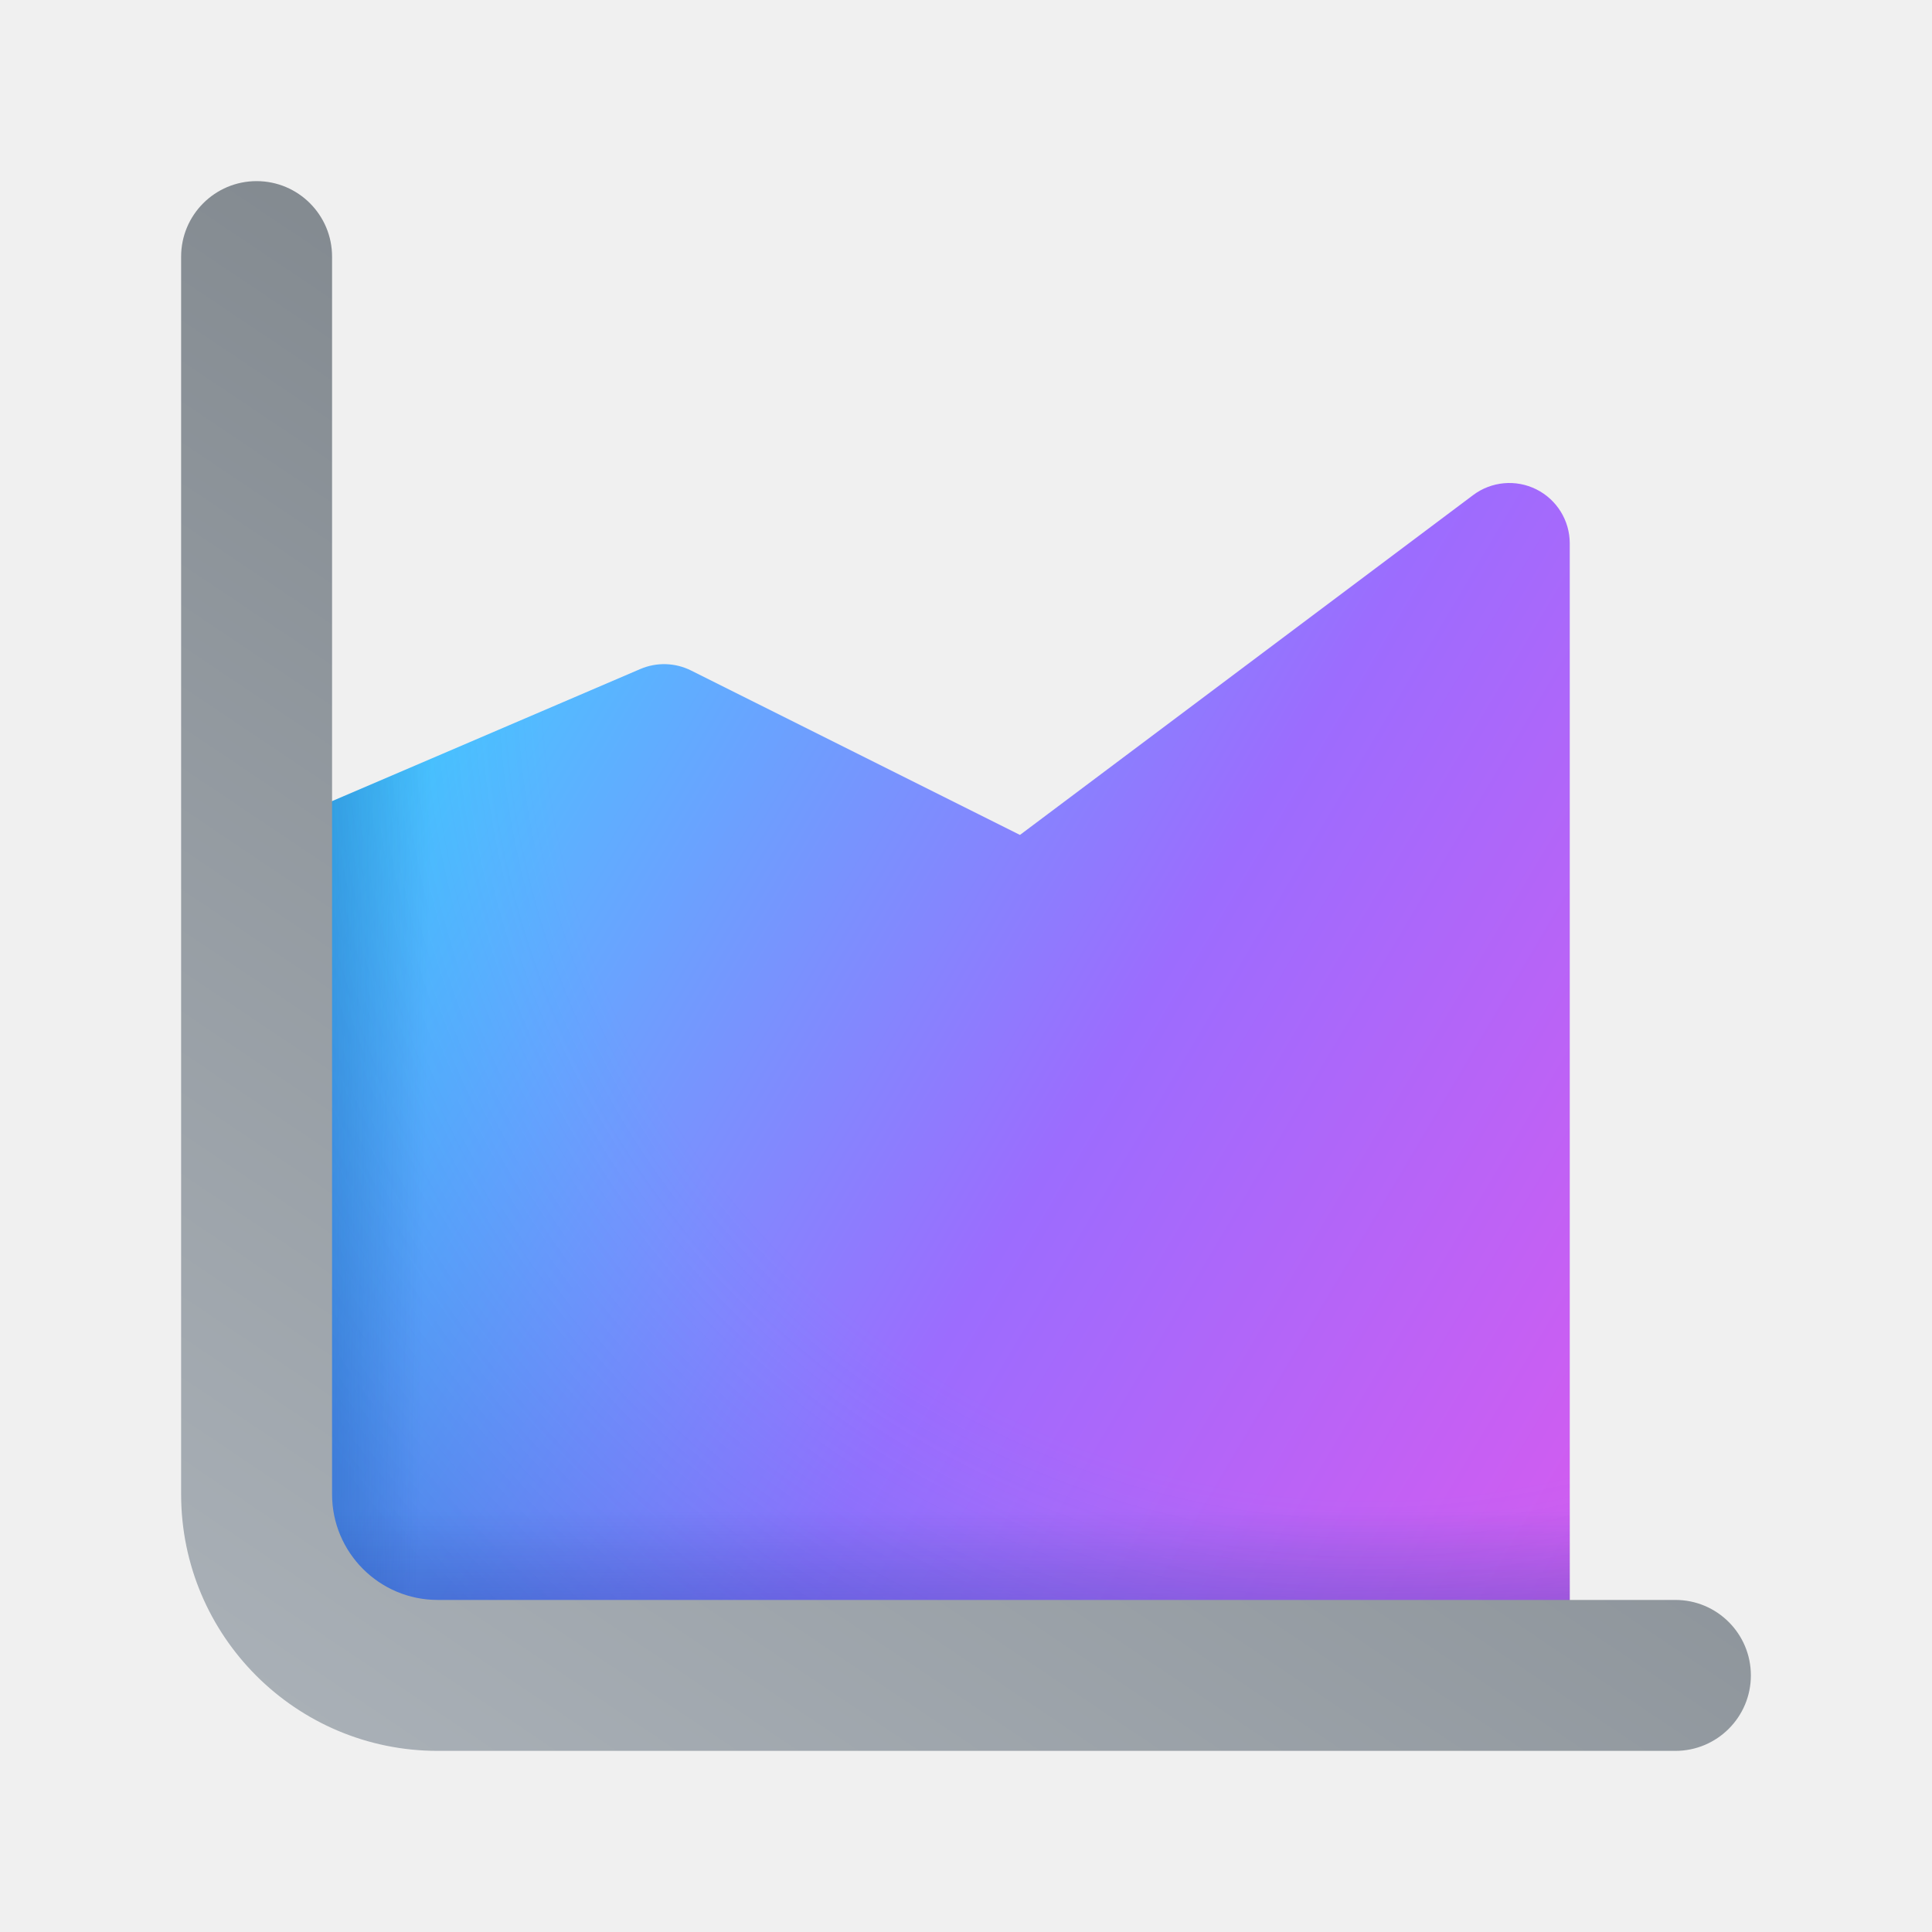
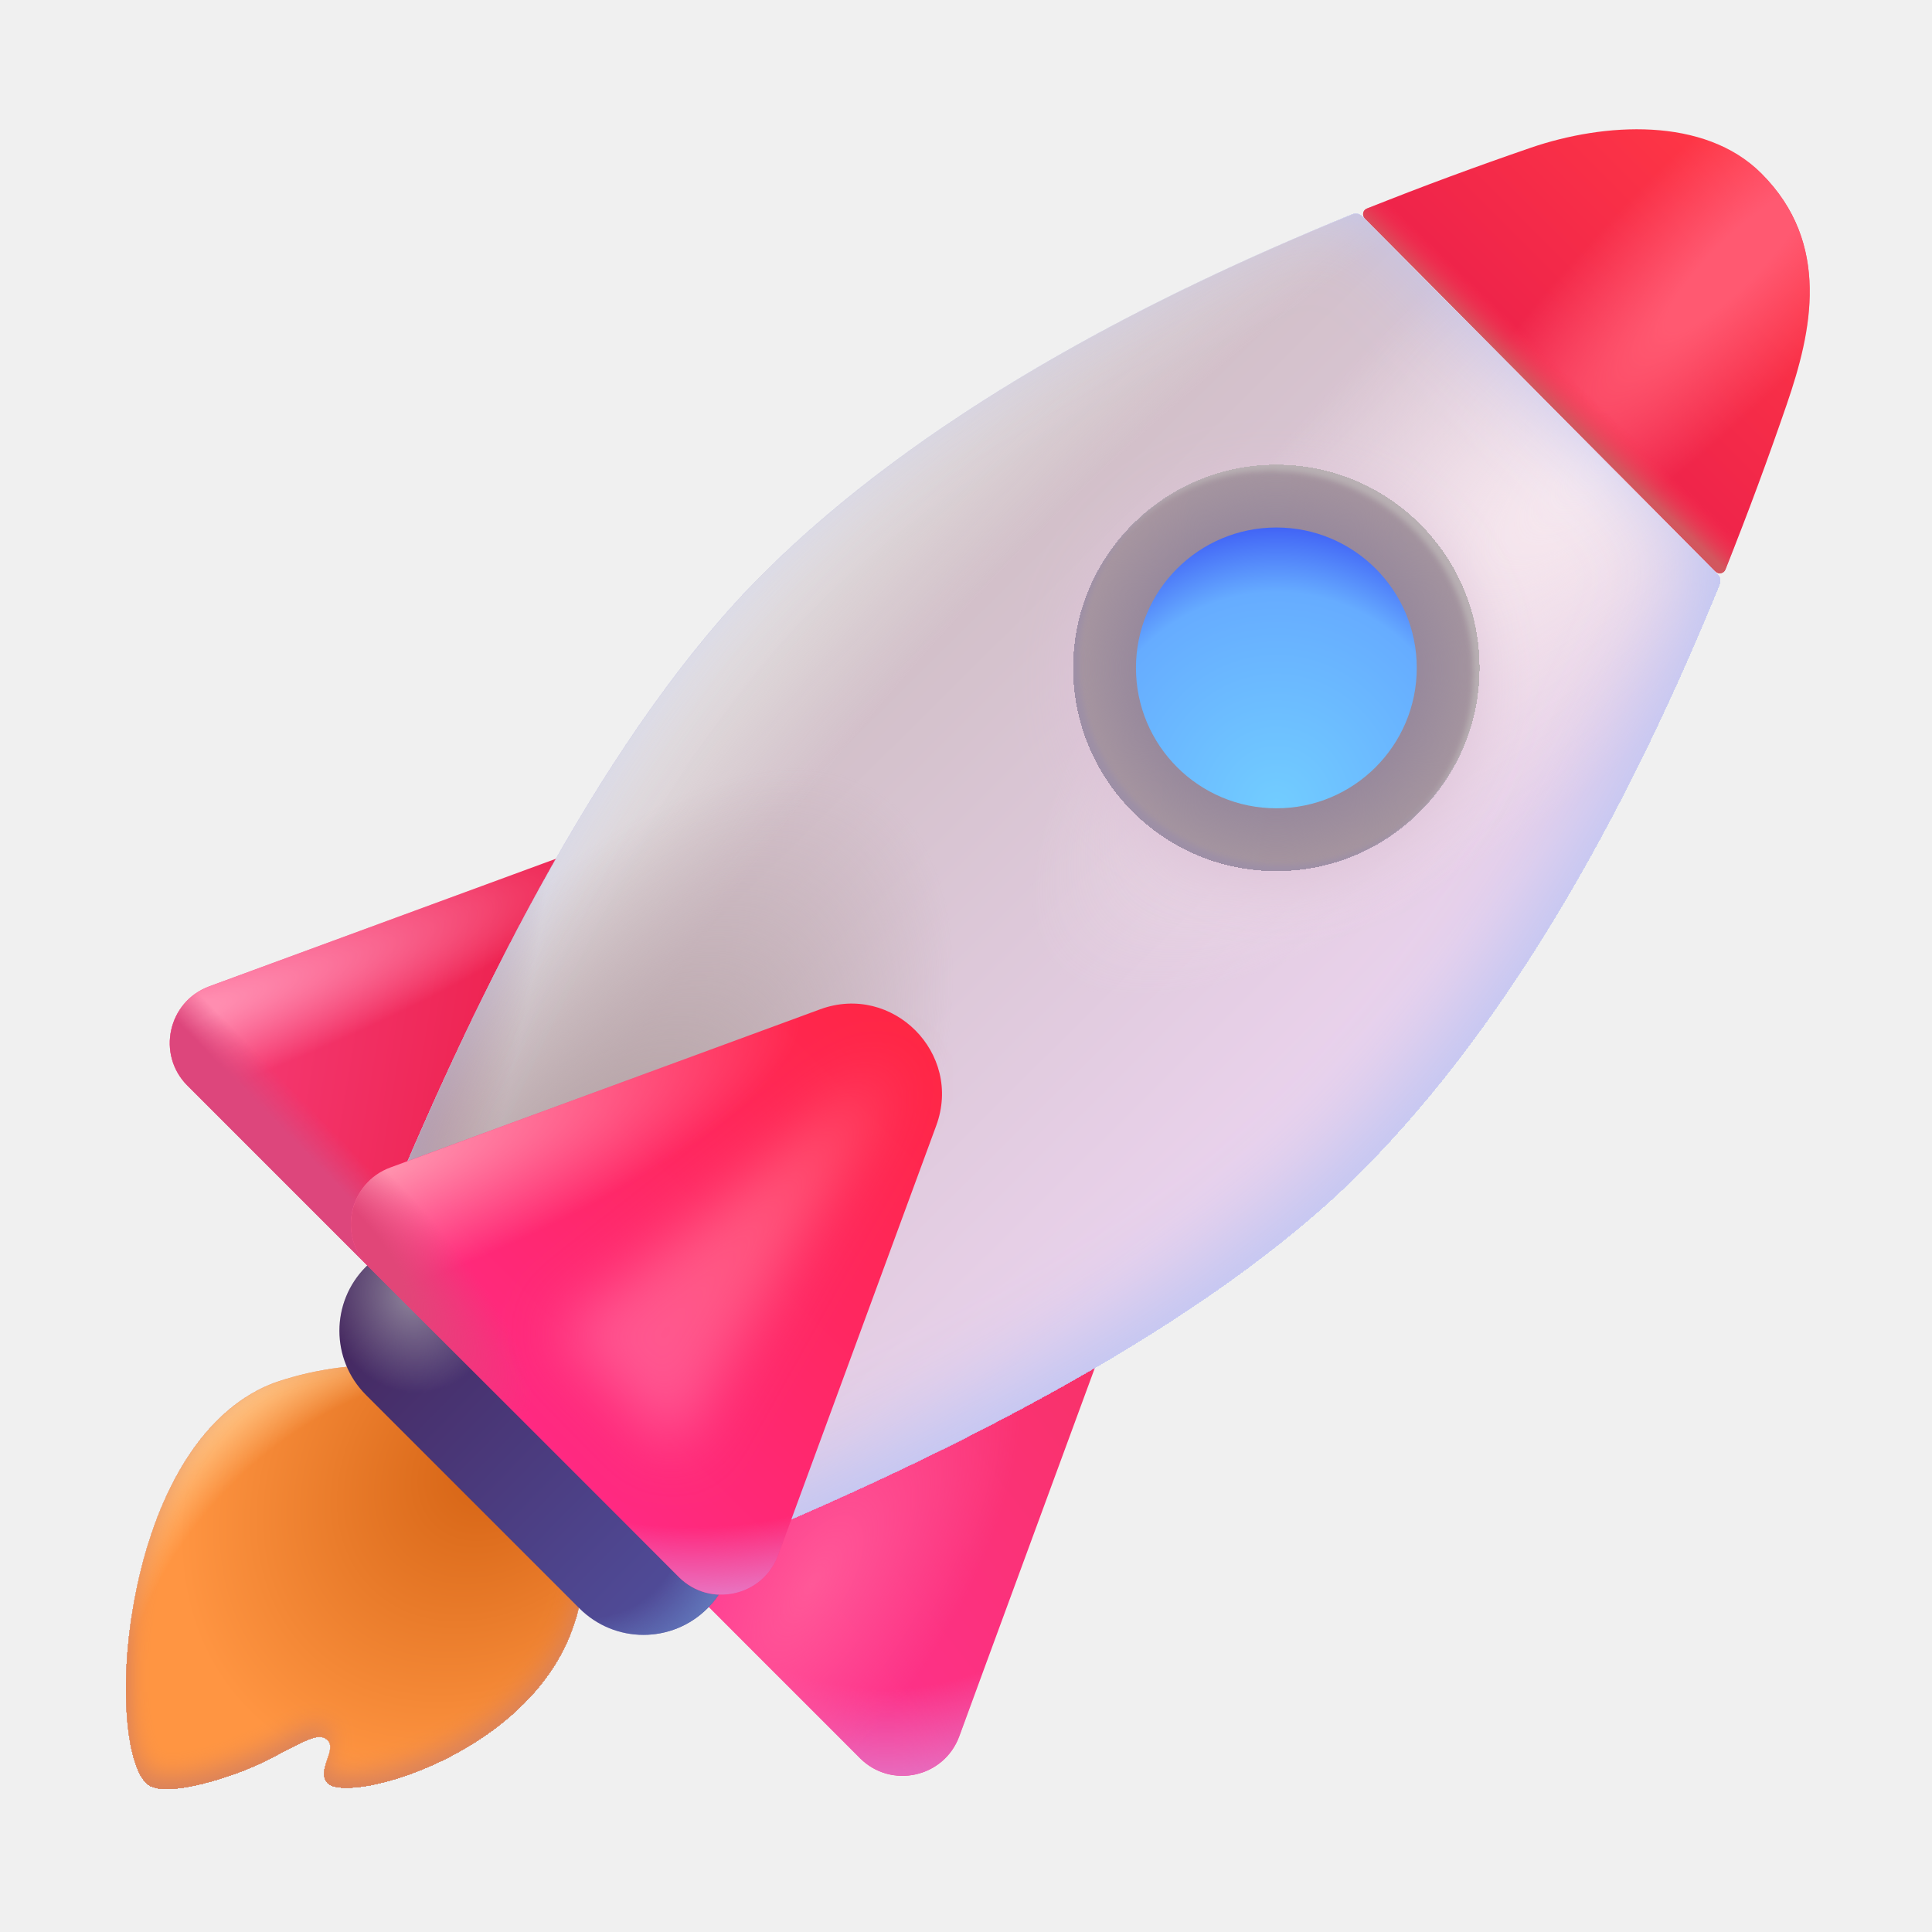
- <svg xmlns="http://www.w3.org/2000/svg" width="200" height="200" viewBox="0 0 32 32">
-   <g fill="none">
-     <path fill="url(#SVGVjUjtb3Q)" d="M26 27.011a3 3 0 0 0-.25-.011H5.25a.25.25 0 0 1-.25-.25V13.484l5.606-2.403a1 1 0 0 1 .841.025l5.447 2.723L24.4 8.2A1 1 0 0 1 26 9z" />
-     <path fill="url(#SVGAP0ygehL)" fill-opacity=".3" d="M26 27.011a3 3 0 0 0-.25-.011H5.25a.25.25 0 0 1-.25-.25V13.484l5.606-2.403a1 1 0 0 1 .841.025l5.447 2.723L24.4 8.2A1 1 0 0 1 26 9z" />
-     <path fill="url(#SVG4KmmBe7S)" fill-opacity=".3" d="M26 27.011a3 3 0 0 0-.25-.011H5.25a.25.25 0 0 1-.25-.25V13.484l5.606-2.403a1 1 0 0 1 .841.025l5.447 2.723L24.4 8.2A1 1 0 0 1 26 9z" />
-     <path fill="url(#SVGnHKBJdSy)" fill-opacity=".3" d="M26 27.011a3 3 0 0 0-.25-.011H5.25a.25.25 0 0 1-.25-.25V13.484l5.606-2.403a1 1 0 0 1 .841.025l5.447 2.723L24.4 8.2A1 1 0 0 1 26 9z" />
-     <path fill="url(#SVG3VKJSb3S)" d="M4.25 3c.69 0 1.25.56 1.25 1.25v20.5c0 .966.784 1.75 1.75 1.75h20.5a1.25 1.25 0 1 1 0 2.5H7.25A4.25 4.25 0 0 1 3 24.75V4.25C3 3.56 3.56 3 4.25 3" />
-     <defs>
-       <linearGradient id="SVGVjUjtb3Q" x1="-2.269" x2="32.117" y1="10.376" y2="30.761" gradientUnits="userSpaceOnUse">
-         <stop offset=".164" stop-color="#3BD5FF" />
-         <stop offset=".537" stop-color="#9C6CFE" />
-         <stop offset=".908" stop-color="#E656EB" />
-       </linearGradient>
-       <linearGradient id="SVG4KmmBe7S" x1="15.5" x2="15.5" y1="25" y2="27.011" gradientUnits="userSpaceOnUse">
-         <stop stop-color="#163697" stop-opacity="0" />
-         <stop offset="1" stop-color="#163697" />
-       </linearGradient>
-       <linearGradient id="SVGnHKBJdSy" x1="7" x2="5" y1="21.5" y2="21.466" gradientUnits="userSpaceOnUse">
-         <stop stop-color="#163697" stop-opacity="0" />
-         <stop offset="1" stop-color="#163697" />
-       </linearGradient>
-       <linearGradient id="SVG3VKJSb3S" x1="26.563" x2="3.809" y1="4.625" y2="38.505" gradientUnits="userSpaceOnUse">
-         <stop stop-color="#70777D" />
-         <stop offset="1" stop-color="#B9C0C7" />
-       </linearGradient>
-       <radialGradient id="SVGAP0ygehL" cx="0" cy="0" r="1" gradientTransform="matrix(-16.15373 14.25848 -14.39169 -16.30465 22.77 11.168)" gradientUnits="userSpaceOnUse">
-         <stop offset=".636" stop-color="#0FAFFF" stop-opacity="0" />
-         <stop offset="1" stop-color="#0067BF" />
-       </radialGradient>
-     </defs>
+ <svg xmlns="http://www.w3.org/2000/svg" width="32" height="32" viewBox="0 0 32 32" fill="none">
+   <g clip-path="url(#clip0_18_13076)">
+     <path d="M10.582 13.718C11.782 13.276 12.949 14.443 12.507 15.644L9.889 22.758C9.636 23.443 8.759 23.636 8.243 23.12L3.105 17.982C2.589 17.466 2.782 16.589 3.467 16.337L10.582 13.718Z" fill="url(#paint0_linear_18_13076)" />
+     <path d="M10.582 13.718C11.782 13.276 12.949 14.443 12.507 15.644L9.889 22.758C9.636 23.443 8.759 23.636 8.243 23.12L3.105 17.982C2.589 17.466 2.782 16.589 3.467 16.337L10.582 13.718Z" fill="url(#paint1_radial_18_13076)" />
+     <path d="M10.582 13.718C11.782 13.276 12.949 14.443 12.507 15.644L9.889 22.758C9.636 23.443 8.759 23.636 8.243 23.12L3.105 17.982C2.589 17.466 2.782 16.589 3.467 16.337L10.582 13.718Z" fill="url(#paint2_linear_18_13076)" />
+     <path d="M16.581 19.718C17.782 19.276 18.949 20.443 18.507 21.644L15.889 28.758C15.636 29.443 14.759 29.636 14.243 29.12L9.105 23.982C8.589 23.466 8.782 22.589 9.467 22.337L16.581 19.718Z" fill="url(#paint3_linear_18_13076)" />
+     <path d="M16.581 19.718C17.782 19.276 18.949 20.443 18.507 21.644L15.889 28.758C15.636 29.443 14.759 29.636 14.243 29.12L9.105 23.982C8.589 23.466 8.782 22.589 9.467 22.337L16.581 19.718Z" fill="url(#paint4_radial_18_13076)" />
+     <path d="M16.581 19.718C17.782 19.276 18.949 20.443 18.507 21.644L15.889 28.758C15.636 29.443 14.759 29.636 14.243 29.12L9.105 23.982C8.589 23.466 8.782 22.589 9.467 22.337L16.581 19.718Z" fill="url(#paint5_radial_18_13076)" />
+     <g filter="url(#filter0_i_18_13076)">
+       <path d="M22.399 3.551C22.455 3.528 22.519 3.541 22.561 3.584L28.447 9.515C28.49 9.557 28.503 9.621 28.48 9.676C27.071 13.136 25.127 16.816 22.526 19.418C19.992 21.951 15.706 24.111 11.836 25.699L6.345 20.207C7.933 16.338 10.092 12.052 12.626 9.518C15.236 6.908 18.93 4.961 22.399 3.551Z" fill="url(#paint6_linear_18_13076)" />
+       <path d="M22.399 3.551C22.455 3.528 22.519 3.541 22.561 3.584L28.447 9.515C28.49 9.557 28.503 9.621 28.48 9.676C27.071 13.136 25.127 16.816 22.526 19.418C19.992 21.951 15.706 24.111 11.836 25.699L6.345 20.207C7.933 16.338 10.092 12.052 12.626 9.518C15.236 6.908 18.93 4.961 22.399 3.551Z" fill="url(#paint7_radial_18_13076)" />
+       <path d="M22.399 3.551C22.455 3.528 22.519 3.541 22.561 3.584L28.447 9.515C28.49 9.557 28.503 9.621 28.48 9.676C27.071 13.136 25.127 16.816 22.526 19.418C19.992 21.951 15.706 24.111 11.836 25.699L6.345 20.207C7.933 16.338 10.092 12.052 12.626 9.518C15.236 6.908 18.93 4.961 22.399 3.551Z" fill="url(#paint8_radial_18_13076)" />
+       <path d="M22.399 3.551C22.455 3.528 22.519 3.541 22.561 3.584L28.447 9.515C28.49 9.557 28.503 9.621 28.48 9.676C27.071 13.136 25.127 16.816 22.526 19.418C19.992 21.951 15.706 24.111 11.836 25.699L6.345 20.207C7.933 16.338 10.092 12.052 12.626 9.518C15.236 6.908 18.93 4.961 22.399 3.551Z" fill="url(#paint9_radial_18_13076)" />
+       <path d="M22.399 3.551C22.455 3.528 22.519 3.541 22.561 3.584L28.447 9.515C28.49 9.557 28.503 9.621 28.48 9.676C27.071 13.136 25.127 16.816 22.526 19.418C19.992 21.951 15.706 24.111 11.836 25.699L6.345 20.207C7.933 16.338 10.092 12.052 12.626 9.518C15.236 6.908 18.93 4.961 22.399 3.551Z" fill="url(#paint10_radial_18_13076)" />
+     </g>
+     <g filter="url(#filter1_dii_18_13076)">
+       <path d="M24.5 11.062C24.5 12.918 22.996 14.422 21.141 14.422C19.285 14.422 17.781 12.918 17.781 11.062C17.781 9.207 19.285 7.703 21.141 7.703C22.996 7.703 24.5 9.207 24.5 11.062Z" fill="url(#paint11_linear_18_13076)" />
+       <path d="M24.5 11.062C24.5 12.918 22.996 14.422 21.141 14.422C19.285 14.422 17.781 12.918 17.781 11.062C17.781 9.207 19.285 7.703 21.141 7.703C22.996 7.703 24.5 9.207 24.5 11.062Z" fill="url(#paint12_radial_18_13076)" />
+     </g>
+     <path d="M23.466 11.062C23.466 12.347 22.425 13.388 21.141 13.388C19.856 13.388 18.815 12.347 18.815 11.062C18.815 9.778 19.856 8.737 21.141 8.737C22.425 8.737 23.466 9.778 23.466 11.062Z" fill="url(#paint13_radial_18_13076)" />
+     <g filter="url(#filter2_i_18_13076)">
+       <path d="M2.423 29.533C1.716 28.826 2 23.922 4.5 22.922C4.5 22.922 7 21.922 8.611 23.522C10.222 25.123 9.5 26.922 9.5 26.922C8.793 29.043 5.783 29.886 5.429 29.533C5.234 29.337 5.585 28.982 5.429 28.826C5.273 28.669 5.031 28.848 4.368 29.179C3.897 29.415 2.706 29.816 2.423 29.533Z" fill="url(#paint14_radial_18_13076)" />
+       <path d="M2.423 29.533C1.716 28.826 2 23.922 4.5 22.922C4.5 22.922 7 21.922 8.611 23.522C10.222 25.123 9.5 26.922 9.5 26.922C8.793 29.043 5.783 29.886 5.429 29.533C5.234 29.337 5.585 28.982 5.429 28.826C5.273 28.669 5.031 28.848 4.368 29.179C3.897 29.415 2.706 29.816 2.423 29.533Z" fill="url(#paint15_radial_18_13076)" />
+     </g>
+     <path d="M6.061 20.982C6.646 20.397 7.596 20.397 8.182 20.982L11.717 24.518C12.303 25.104 12.303 26.053 11.717 26.639C11.132 27.225 10.182 27.225 9.596 26.639L6.061 23.104C5.475 22.518 5.475 21.568 6.061 20.982Z" fill="url(#paint16_linear_18_13076)" />
+     <path d="M6.061 20.982C6.646 20.397 7.596 20.397 8.182 20.982L11.717 24.518C12.303 25.104 12.303 26.053 11.717 26.639C11.132 27.225 10.182 27.225 9.596 26.639L6.061 23.104C5.475 22.518 5.475 21.568 6.061 20.982Z" fill="url(#paint17_radial_18_13076)" />
+     <path d="M6.061 20.982C6.646 20.397 7.596 20.397 8.182 20.982L11.717 24.518C12.303 25.104 12.303 26.053 11.717 26.639C11.132 27.225 10.182 27.225 9.596 26.639L6.061 23.104C5.475 22.518 5.475 21.568 6.061 20.982Z" fill="url(#paint18_radial_18_13076)" />
+     <path d="M29.172 2.871C28.225 1.924 26.564 2.032 25.354 2.447C24.485 2.746 23.572 3.08 22.64 3.454C22.573 3.48 22.556 3.566 22.606 3.617L28.415 9.466C28.466 9.517 28.552 9.499 28.578 9.433C28.957 8.491 29.295 7.568 29.597 6.69C30.007 5.496 30.336 4.036 29.172 2.871Z" fill="url(#paint19_linear_18_13076)" />
+     <path d="M29.172 2.871C28.225 1.924 26.564 2.032 25.354 2.447C24.485 2.746 23.572 3.08 22.64 3.454C22.573 3.48 22.556 3.566 22.606 3.617L28.415 9.466C28.466 9.517 28.552 9.499 28.578 9.433C28.957 8.491 29.295 7.568 29.597 6.69C30.007 5.496 30.336 4.036 29.172 2.871Z" fill="url(#paint20_radial_18_13076)" />
+     <path d="M29.172 2.871C28.225 1.924 26.564 2.032 25.354 2.447C24.485 2.746 23.572 3.08 22.64 3.454C22.573 3.48 22.556 3.566 22.606 3.617L28.415 9.466C28.466 9.517 28.552 9.499 28.578 9.433C28.957 8.491 29.295 7.568 29.597 6.69C30.007 5.496 30.336 4.036 29.172 2.871Z" fill="url(#paint21_linear_18_13076)" />
+     <path d="M13.582 16.718C14.782 16.276 15.949 17.443 15.507 18.644L12.889 25.758C12.636 26.443 11.759 26.636 11.243 26.12L6.105 20.982C5.589 20.466 5.782 19.589 6.467 19.337L13.582 16.718Z" fill="url(#paint22_linear_18_13076)" />
+     <path d="M13.582 16.718C14.782 16.276 15.949 17.443 15.507 18.644L12.889 25.758C12.636 26.443 11.759 26.636 11.243 26.12L6.105 20.982C5.589 20.466 5.782 19.589 6.467 19.337L13.582 16.718Z" fill="url(#paint23_radial_18_13076)" />
+     <path d="M13.582 16.718C14.782 16.276 15.949 17.443 15.507 18.644L12.889 25.758C12.636 26.443 11.759 26.636 11.243 26.12L6.105 20.982C5.589 20.466 5.782 19.589 6.467 19.337L13.582 16.718Z" fill="url(#paint24_radial_18_13076)" />
+     <path d="M13.582 16.718C14.782 16.276 15.949 17.443 15.507 18.644L12.889 25.758C12.636 26.443 11.759 26.636 11.243 26.12L6.105 20.982C5.589 20.466 5.782 19.589 6.467 19.337L13.582 16.718Z" fill="url(#paint25_radial_18_13076)" />
+     <g filter="url(#filter3_f_18_13076)">
+       <path d="M9.205 22.047L14.83 17.64L11.205 24.078L9.205 22.047Z" fill="url(#paint26_linear_18_13076)" />
+     </g>
  </g>
+   <defs>
+     <filter id="filter0_i_18_13076" x="6.095" y="3.04" width="22.396" height="22.659" filterUnits="userSpaceOnUse" color-interpolation-filters="sRGB">
+       <feFlood flood-opacity="0" result="BackgroundImageFix" />
+       <feBlend mode="normal" in="SourceGraphic" in2="BackgroundImageFix" result="shape" />
+       <feColorMatrix in="SourceAlpha" type="matrix" values="0 0 0 0 0 0 0 0 0 0 0 0 0 0 0 0 0 0 127 0" result="hardAlpha" />
+       <feOffset dx="-0.25" dy="-0.5" />
+       <feGaussianBlur stdDeviation="0.75" />
+       <feComposite in2="hardAlpha" operator="arithmetic" k2="-1" k3="1" />
+       <feColorMatrix type="matrix" values="0 0 0 0 0.745 0 0 0 0 0.773 0 0 0 0 0.953 0 0 0 1 0" />
+       <feBlend mode="normal" in2="shape" result="effect1_innerShadow_18_13076" />
+     </filter>
+     <filter id="filter1_dii_18_13076" x="16.781" y="6.953" width="8.719" height="8.719" filterUnits="userSpaceOnUse" color-interpolation-filters="sRGB">
+       <feFlood flood-opacity="0" result="BackgroundImageFix" />
+       <feColorMatrix in="SourceAlpha" type="matrix" values="0 0 0 0 0 0 0 0 0 0 0 0 0 0 0 0 0 0 127 0" result="hardAlpha" />
+       <feOffset dy="0.25" />
+       <feGaussianBlur stdDeviation="0.5" />
+       <feComposite in2="hardAlpha" operator="out" />
+       <feColorMatrix type="matrix" values="0 0 0 0 0.867 0 0 0 0 0.765 0 0 0 0 0.847 0 0 0 1 0" />
+       <feBlend mode="normal" in2="BackgroundImageFix" result="effect1_dropShadow_18_13076" />
+       <feBlend mode="normal" in="SourceGraphic" in2="effect1_dropShadow_18_13076" result="shape" />
+       <feColorMatrix in="SourceAlpha" type="matrix" values="0 0 0 0 0 0 0 0 0 0 0 0 0 0 0 0 0 0 127 0" result="hardAlpha" />
+       <feOffset dx="-0.1" dy="0.1" />
+       <feGaussianBlur stdDeviation="0.05" />
+       <feComposite in2="hardAlpha" operator="arithmetic" k2="-1" k3="1" />
+       <feColorMatrix type="matrix" values="0 0 0 0 0.722 0 0 0 0 0.69 0 0 0 0 0.702 0 0 0 1 0" />
+       <feBlend mode="normal" in2="shape" result="effect2_innerShadow_18_13076" />
+       <feColorMatrix in="SourceAlpha" type="matrix" values="0 0 0 0 0 0 0 0 0 0 0 0 0 0 0 0 0 0 127 0" result="hardAlpha" />
+       <feOffset dx="0.1" dy="-0.1" />
+       <feGaussianBlur stdDeviation="0.05" />
+       <feComposite in2="hardAlpha" operator="arithmetic" k2="-1" k3="1" />
+       <feColorMatrix type="matrix" values="0 0 0 0 0.616 0 0 0 0 0.561 0 0 0 0 0.651 0 0 0 1 0" />
+       <feBlend mode="normal" in2="effect2_innerShadow_18_13076" result="effect3_innerShadow_18_13076" />
+     </filter>
+     <filter id="filter2_i_18_13076" x="2.088" y="22.413" width="7.574" height="7.217" filterUnits="userSpaceOnUse" color-interpolation-filters="sRGB">
+       <feFlood flood-opacity="0" result="BackgroundImageFix" />
+       <feBlend mode="normal" in="SourceGraphic" in2="BackgroundImageFix" result="shape" />
+       <feColorMatrix in="SourceAlpha" type="matrix" values="0 0 0 0 0 0 0 0 0 0 0 0 0 0 0 0 0 0 127 0" result="hardAlpha" />
+       <feOffset dy="-0.2" />
+       <feGaussianBlur stdDeviation="0.2" />
+       <feComposite in2="hardAlpha" operator="arithmetic" k2="-1" k3="1" />
+       <feColorMatrix type="matrix" values="0 0 0 0 0.847 0 0 0 0 0.506 0 0 0 0 0.361 0 0 0 1 0" />
+       <feBlend mode="normal" in2="shape" result="effect1_innerShadow_18_13076" />
+     </filter>
+     <filter id="filter3_f_18_13076" x="8.205" y="16.64" width="7.625" height="8.438" filterUnits="userSpaceOnUse" color-interpolation-filters="sRGB">
+       <feFlood flood-opacity="0" result="BackgroundImageFix" />
+       <feBlend mode="normal" in="SourceGraphic" in2="BackgroundImageFix" result="shape" />
+       <feGaussianBlur stdDeviation="0.5" result="effect1_foregroundBlur_18_13076" />
+     </filter>
+     <linearGradient id="paint0_linear_18_13076" x1="8.111" y1="17.308" x2="3.111" y2="16.484" gradientUnits="userSpaceOnUse">
+       <stop stop-color="#EE2452" />
+       <stop offset="1" stop-color="#F63E7A" />
+     </linearGradient>
+     <radialGradient id="paint1_radial_18_13076" cx="0" cy="0" r="1" gradientUnits="userSpaceOnUse" gradientTransform="translate(2.39755 17.0631) rotate(-19.9576) scale(8.00168 1.36045)">
+       <stop offset="0.164" stop-color="#FF8DB0" />
+       <stop offset="1" stop-color="#FF8DB0" stop-opacity="0" />
+     </radialGradient>
+     <linearGradient id="paint2_linear_18_13076" x1="4.905" y1="19.733" x2="5.72" y2="18.938" gradientUnits="userSpaceOnUse">
+       <stop offset="0.491" stop-color="#DD467C" />
+       <stop offset="1" stop-color="#DD467C" stop-opacity="0" />
+     </linearGradient>
+     <linearGradient id="paint3_linear_18_13076" x1="17.892" y1="21.672" x2="11.674" y2="26.551" gradientUnits="userSpaceOnUse">
+       <stop stop-color="#F83267" />
+       <stop offset="1" stop-color="#FF3190" />
+     </linearGradient>
+     <radialGradient id="paint4_radial_18_13076" cx="0" cy="0" r="1" gradientUnits="userSpaceOnUse" gradientTransform="translate(14.5796 22.203) rotate(86.482) scale(7.63907 6.58606)">
+       <stop offset="0.757" stop-color="#E76CBE" stop-opacity="0" />
+       <stop offset="0.951" stop-color="#E76CBE" />
+     </radialGradient>
+     <radialGradient id="paint5_radial_18_13076" cx="0" cy="0" r="1" gradientUnits="userSpaceOnUse" gradientTransform="translate(13.4546 26.2343) rotate(-57.3464) scale(5.27051 2.31507)">
+       <stop stop-color="#FF5898" />
+       <stop offset="1" stop-color="#FF5898" stop-opacity="0" />
+     </radialGradient>
+     <linearGradient id="paint6_linear_18_13076" x1="13.486" y1="8.672" x2="22.298" y2="17.547" gradientUnits="userSpaceOnUse">
+       <stop stop-color="#CCBBC0" />
+       <stop offset="1" stop-color="#EAD2EC" />
+     </linearGradient>
+     <radialGradient id="paint7_radial_18_13076" cx="0" cy="0" r="1" gradientUnits="userSpaceOnUse" gradientTransform="translate(23.9694 21.5771) rotate(-142.447) scale(16.6769 31.3483)">
+       <stop offset="0.811" stop-color="#E7E5E5" stop-opacity="0" />
+       <stop offset="1" stop-color="#E7E5E5" />
+     </radialGradient>
+     <radialGradient id="paint8_radial_18_13076" cx="0" cy="0" r="1" gradientUnits="userSpaceOnUse" gradientTransform="translate(9.18137 21.3096) rotate(-56.9293) scale(9.80381 4.6077)">
+       <stop offset="0.281" stop-color="#B5A3A5" />
+       <stop offset="1" stop-color="#B5A3A5" stop-opacity="0" />
+     </radialGradient>
+     <radialGradient id="paint9_radial_18_13076" cx="0" cy="0" r="1" gradientUnits="userSpaceOnUse" gradientTransform="translate(6.34463 20.091) rotate(-73.625) scale(8.69119 1.4727)">
+       <stop offset="0.208" stop-color="#B28F96" />
+       <stop offset="1" stop-color="#B28F96" stop-opacity="0" />
+     </radialGradient>
+     <radialGradient id="paint10_radial_18_13076" cx="0" cy="0" r="1" gradientUnits="userSpaceOnUse" gradientTransform="translate(27.1109 7.10921) rotate(137.284) scale(13.175 4.09069)">
+       <stop stop-color="#FAECF1" />
+       <stop offset="1" stop-color="#FAECF1" stop-opacity="0" />
+     </radialGradient>
+     <linearGradient id="paint11_linear_18_13076" x1="17.781" y1="10.491" x2="24.5" y2="11.062" gradientUnits="userSpaceOnUse">
+       <stop stop-color="#A796A0" />
+       <stop offset="1" stop-color="#A5959F" />
+     </linearGradient>
+     <radialGradient id="paint12_radial_18_13076" cx="0" cy="0" r="1" gradientUnits="userSpaceOnUse" gradientTransform="translate(21.1406 11.0624) rotate(90) scale(3.35938)">
+       <stop offset="0.587" stop-color="#93859B" />
+       <stop offset="1" stop-color="#93859B" stop-opacity="0" />
+     </radialGradient>
+     <radialGradient id="paint13_radial_18_13076" cx="0" cy="0" r="1" gradientUnits="userSpaceOnUse" gradientTransform="translate(21.1406 13.3881) rotate(-90) scale(4.84559 4.45626)">
+       <stop stop-color="#72CDFF" />
+       <stop offset="0.738" stop-color="#66ACFF" />
+       <stop offset="1" stop-color="#3B57F4" />
+     </radialGradient>
+     <radialGradient id="paint14_radial_18_13076" cx="0" cy="0" r="1" gradientUnits="userSpaceOnUse" gradientTransform="translate(8.19114 24.2458) rotate(135) scale(5.80645 4.56401)">
+       <stop stop-color="#D46213" />
+       <stop offset="1" stop-color="#FF9542" />
+     </radialGradient>
+     <radialGradient id="paint15_radial_18_13076" cx="0" cy="0" r="1" gradientUnits="userSpaceOnUse" gradientTransform="translate(8.30362 28.9703) rotate(-131.186) scale(7.17453 7.56076)">
+       <stop offset="0.871" stop-color="#FFC484" stop-opacity="0" />
+       <stop offset="1" stop-color="#FFC484" />
+     </radialGradient>
+     <linearGradient id="paint16_linear_18_13076" x1="5.798" y1="21.953" x2="11.298" y2="27.359" gradientUnits="userSpaceOnUse">
+       <stop stop-color="#452860" />
+       <stop offset="1" stop-color="#51509F" />
+     </linearGradient>
+     <radialGradient id="paint17_radial_18_13076" cx="0" cy="0" r="1" gradientUnits="userSpaceOnUse" gradientTransform="translate(6.82965 21.453) rotate(77.8285) scale(1.6304 1.4405)">
+       <stop stop-color="#8E839A" />
+       <stop offset="1" stop-color="#8E839A" stop-opacity="0" />
+     </radialGradient>
+     <radialGradient id="paint18_radial_18_13076" cx="0" cy="0" r="1" gradientUnits="userSpaceOnUse" gradientTransform="translate(7.20687 22.4179) rotate(47.9357) scale(6.2123 3.25637)">
+       <stop offset="0.86" stop-color="#6175B9" stop-opacity="0" />
+       <stop offset="1" stop-color="#6175B9" />
+     </radialGradient>
+     <linearGradient id="paint19_linear_18_13076" x1="29.177" y1="2.876" x2="25.501" y2="6.552" gradientUnits="userSpaceOnUse">
+       <stop stop-color="#FF3745" />
+       <stop offset="1" stop-color="#ED224B" />
+     </linearGradient>
+     <radialGradient id="paint20_radial_18_13076" cx="0" cy="0" r="1" gradientUnits="userSpaceOnUse" gradientTransform="translate(28.7385 4.34743) rotate(135) scale(8.24677 1.9797)">
+       <stop offset="0.189" stop-color="#FF5971" />
+       <stop offset="1" stop-color="#FF5971" stop-opacity="0" />
+     </radialGradient>
+     <linearGradient id="paint21_linear_18_13076" x1="25.822" y1="6.797" x2="26.189" y2="6.414" gradientUnits="userSpaceOnUse">
+       <stop stop-color="#D2575E" />
+       <stop offset="1" stop-color="#F93251" stop-opacity="0" />
+     </linearGradient>
+     <linearGradient id="paint22_linear_18_13076" x1="15.16" y1="17.065" x2="8.674" y2="23.551" gradientUnits="userSpaceOnUse">
+       <stop stop-color="#FF2644" />
+       <stop offset="1" stop-color="#FF2982" />
+     </linearGradient>
+     <radialGradient id="paint23_radial_18_13076" cx="0" cy="0" r="1" gradientUnits="userSpaceOnUse" gradientTransform="translate(6.2359 19.4218) rotate(-20.8651) scale(7.45782 1.95239)">
+       <stop stop-color="#FF95AF" />
+       <stop offset="1" stop-color="#FF95AF" stop-opacity="0" />
+     </radialGradient>
+     <radialGradient id="paint24_radial_18_13076" cx="0" cy="0" r="1" gradientUnits="userSpaceOnUse" gradientTransform="translate(5.39755 20.3079) rotate(44.7044) scale(4.61021 1.36182)">
+       <stop offset="0.382" stop-color="#E14678" />
+       <stop offset="1" stop-color="#E14678" stop-opacity="0" />
+     </radialGradient>
+     <radialGradient id="paint25_radial_18_13076" cx="0" cy="0" r="1" gradientUnits="userSpaceOnUse" gradientTransform="translate(11.5796 19.1405) rotate(84.6743) scale(7.40698 7.89321)">
+       <stop offset="0.832" stop-color="#E67BC7" stop-opacity="0" />
+       <stop offset="1" stop-color="#E67BC7" />
+     </radialGradient>
+     <linearGradient id="paint26_linear_18_13076" x1="13.986" y1="18.109" x2="9.861" y2="22.422" gradientUnits="userSpaceOnUse">
+       <stop stop-color="#FF5970" />
+       <stop offset="1" stop-color="#FF5794" />
+     </linearGradient>
+     <clipPath id="clip0_18_13076">
+       <rect width="32" height="32" fill="white" />
+     </clipPath>
+   </defs>
</svg>
